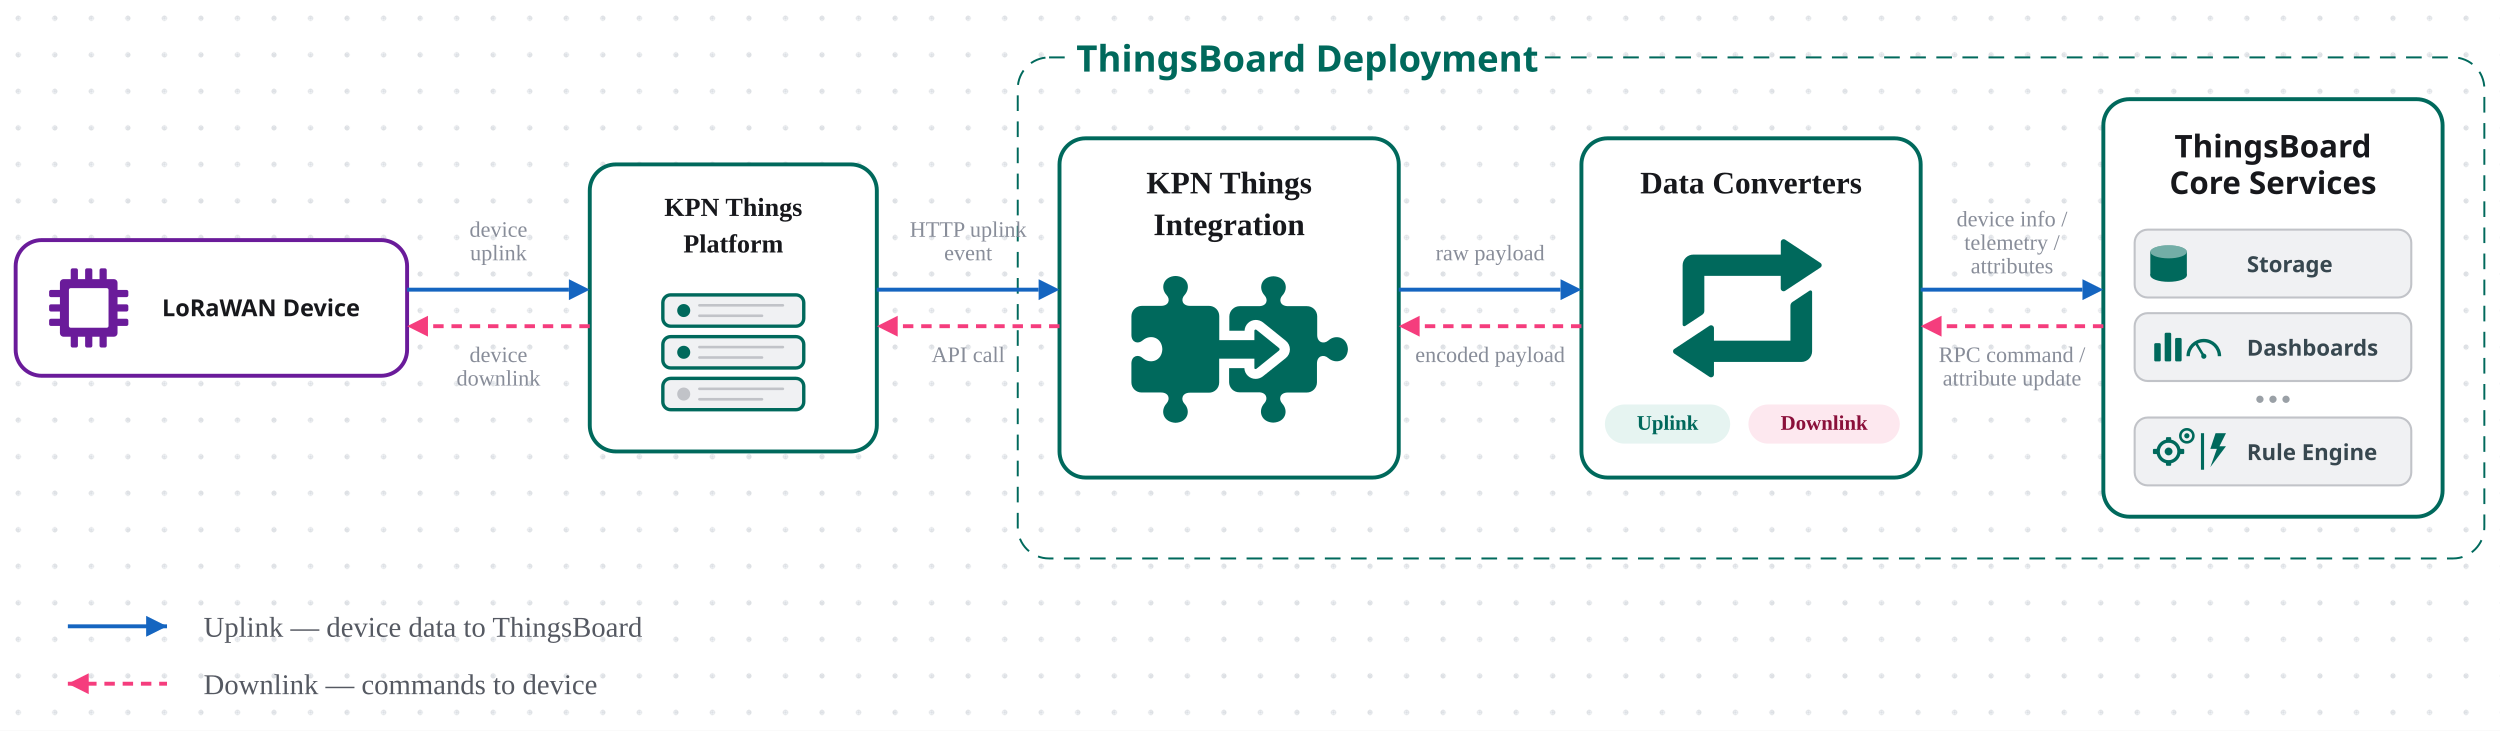
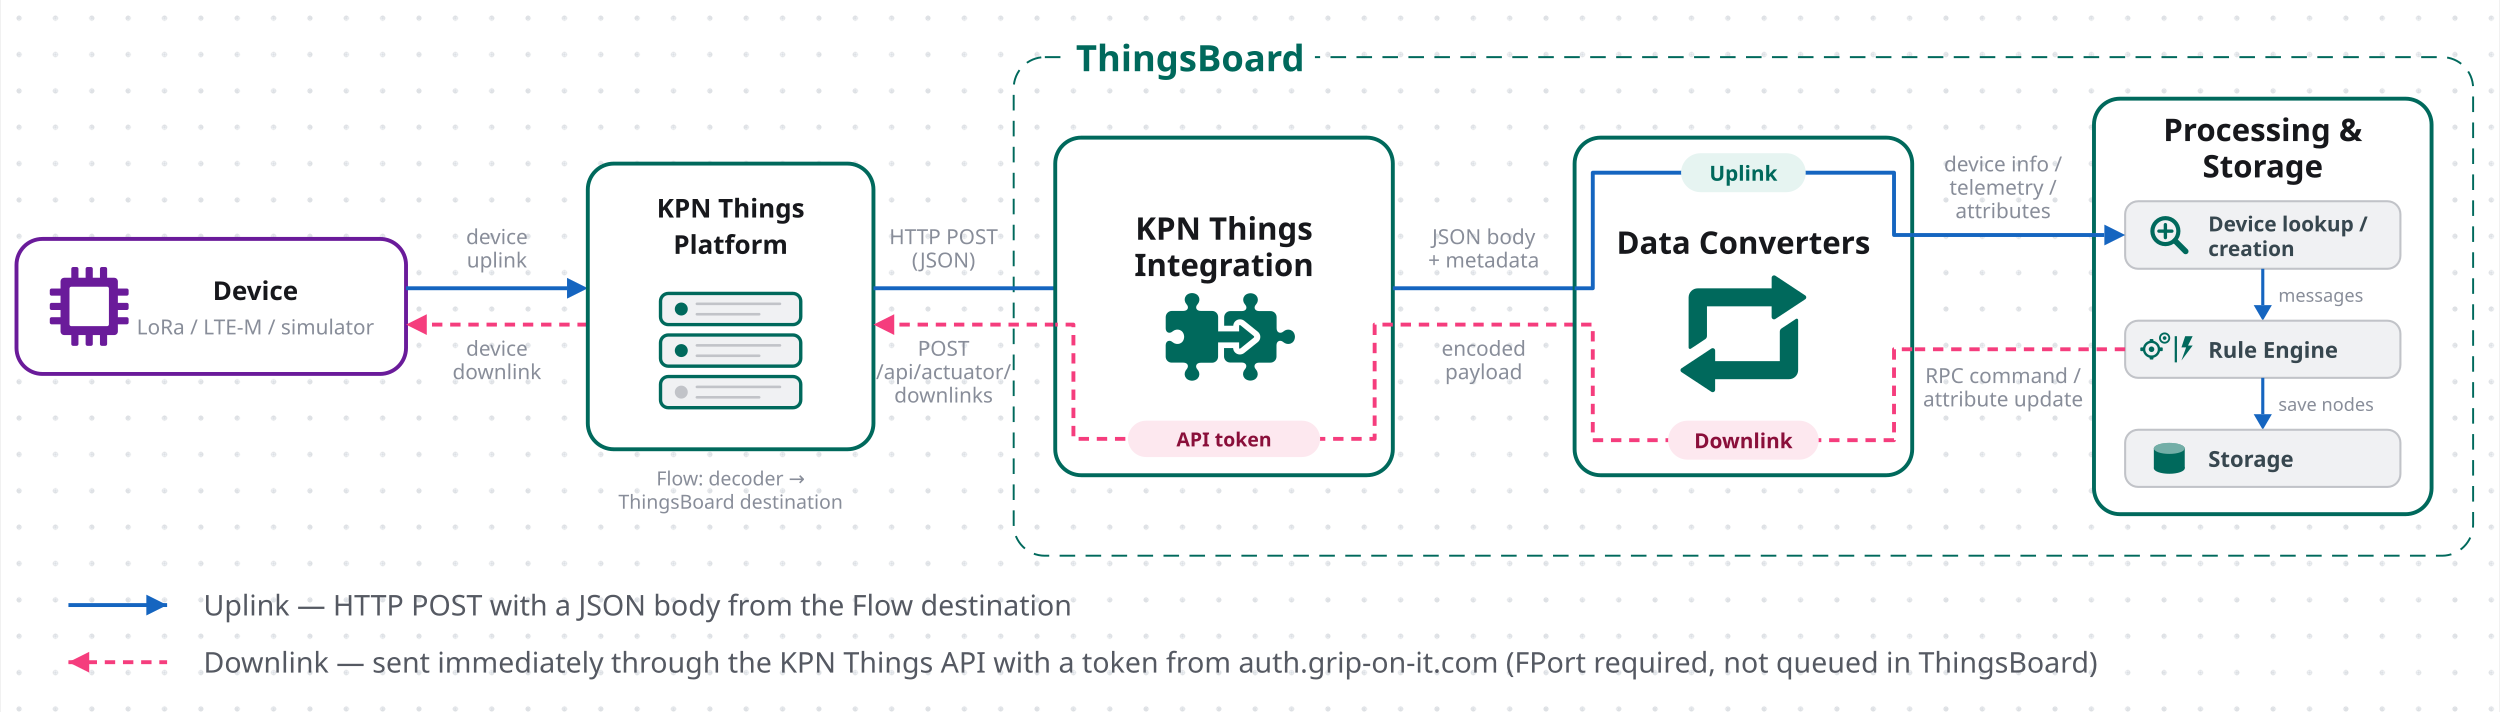
- <svg xmlns="http://www.w3.org/2000/svg" width="1400" viewBox="0 0 958 280">
+ <svg xmlns="http://www.w3.org/2000/svg" width="1430" height="407" viewBox="0 0 962 274">
  <defs>
    <clipPath id="clip0">
-       <path fill="#fff" d="M0 0h958v280H0z" />
+       <path fill="#fff" d="M0 0h962v288H0z" />
    </clipPath>
    <pattern id="dots" width="14" height="14" x="0" y="0" patternUnits="userSpaceOnUse">
      <circle cx="7" cy="7" r="1" fill="#dde0e4" />
    </pattern>
  </defs>
  <g clip-path="url(#clip0)">
-     <path fill="#fff" d="M0 0h958v280H0z" />
-     <path fill="url(#dots)" d="M0 0h958v280H0z" />
+     <path fill="#fff" d="M0 0h962v288H0z" />
+     <path fill="url(#dots)" d="M0 0h962v288H0z" />
    <g transform="translate(0 33)">
      <rect width="562" height="192" x="390" y="-11" fill="none" stroke="#00695c" stroke-dasharray="6,4" stroke-width=".75" rx="12" />
-       <path fill="#fff" d="M410-18h178v14H410z" />
-       <text x="501" y="-11" fill="#00695c" dominant-baseline="central" font-family="system-ui,sans-serif" font-size="14" font-weight="600" text-anchor="middle">ThingsBoard Deployment</text>
+       <path fill="#fff" d="M410-18h96v14h-96z" />
+       <text x="458" y="-11" fill="#00695c" dominant-baseline="central" font-family="system-ui,sans-serif" font-size="14" font-weight="600" text-anchor="middle" textLength="88">ThingsBoard</text>
      <rect width="150" height="52" x="6" y="59" fill="#fff" stroke="#6a1b9a" stroke-width="1.5" rx="10" />
      <g fill="#6a1b9a" transform="matrix(.69 0 0 .69 13.3 64.3)">
        <rect width="32" height="32" x="14" y="14" rx="2" />
        <rect width="22" height="22" x="19" y="19" fill="#fff" rx="1" />
        <rect width="4" height="7" x="20" y="8" rx="1" />
        <rect width="4" height="7" x="28" y="8" rx="1" />
        <rect width="4" height="7" x="36" y="8" rx="1" />
        <rect width="4" height="7" x="20" y="45" rx="1" />
        <rect width="4" height="7" x="28" y="45" rx="1" />
        <rect width="4" height="7" x="36" y="45" rx="1" />
        <rect width="7" height="4" x="8" y="20" rx="1" />
        <rect width="7" height="4" x="8" y="28" rx="1" />
        <rect width="7" height="4" x="8" y="36" rx="1" />
        <rect width="7" height="4" x="45" y="20" rx="1" />
        <rect width="7" height="4" x="45" y="28" rx="1" />
        <rect width="7" height="4" x="45" y="36" rx="1" />
      </g>
-       <text x="100" y="85" fill="#17181c" dominant-baseline="middle" font-family="system-ui,sans-serif" font-size="9" font-weight="600" text-anchor="middle">LoRaWAN Device</text>
+       <text x="98" y="79" fill="#17181c" dominant-baseline="middle" font-family="system-ui,sans-serif" font-size="10" font-weight="600" text-anchor="middle">Device</text>
+       <text x="98" y="93" fill="#888d99" dominant-baseline="middle" font-family="system-ui,sans-serif" font-size="8" text-anchor="middle">LoRa / LTE-M / simulator</text>
+       <path stroke="#1565c0" stroke-width="1.5" d="M156 78h62" />
+       <path fill="#1565c0" d="m218 74 8 4-8 4z" />
+       <text x="191" y="61" fill="#888d99" font-family="system-ui,sans-serif" font-size="8" text-anchor="middle">device</text>
+       <text x="191" y="70" fill="#888d99" font-family="system-ui,sans-serif" font-size="8" text-anchor="middle">uplink</text>
+       <path stroke="#f53d7d" stroke-dasharray="4,3" stroke-width="1.5" d="M226 92h-62" />
+       <path fill="#f53d7d" d="m164 88-8 4 8 4z" />
+       <text x="191" y="104" fill="#888d99" font-family="system-ui,sans-serif" font-size="8" text-anchor="middle">device</text>
+       <text x="191" y="113" fill="#888d99" font-family="system-ui,sans-serif" font-size="8" text-anchor="middle">downlink</text>
      <rect width="110" height="110" x="226" y="30" fill="#fff" stroke="#00695c" stroke-width="1.5" rx="10" />
-       <text x="281" y="43" fill="#17181c" dominant-baseline="hanging" font-size="10" font-weight="600" text-anchor="middle">KPN Things</text>
-       <text x="281" y="57" fill="#17181c" dominant-baseline="hanging" font-size="10" font-weight="600" text-anchor="middle">Platform</text>
+       <text x="281" y="43" fill="#17181c" dominant-baseline="hanging" font-family="system-ui,sans-serif" font-size="10" font-weight="600" text-anchor="middle">KPN Things</text>
+       <text x="281" y="57" fill="#17181c" dominant-baseline="hanging" font-family="system-ui,sans-serif" font-size="10" font-weight="600" text-anchor="middle">Platform</text>
      <g fill="none" stroke="#00695c" stroke-linecap="round" stroke-width="1.3">
        <rect width="54" height="12" x="254" y="80" fill="#f0f1f3" rx="3" />
        <circle cx="262" cy="86" r="2.5" fill="#00695c" stroke="none" />
        <path stroke="#c1c3c8" stroke-width="1" d="M268 84h32m-32 4h24" />
        <rect width="54" height="12" x="254" y="96" fill="#f0f1f3" rx="3" />
        <circle cx="262" cy="102" r="2.5" fill="#00695c" stroke="none" />
        <path stroke="#c1c3c8" stroke-width="1" d="M268 100h32m-32 4h24" />
        <rect width="54" height="12" x="254" y="112" fill="#f0f1f3" rx="3" />
        <circle cx="262" cy="118" r="2.5" fill="#c1c3c8" stroke="none" />
        <path stroke="#c1c3c8" stroke-width="1" d="M268 116h32m-32 4h24" />
      </g>
+       <text x="281" y="151" fill="#888d99" dominant-baseline="central" font-family="system-ui,sans-serif" font-size="7.5" text-anchor="middle">Flow: decoder →</text>
+       <text x="281" y="160" fill="#888d99" dominant-baseline="central" font-family="system-ui,sans-serif" font-size="7.5" text-anchor="middle">ThingsBoard destination</text>
+       <path stroke="#1565c0" stroke-width="1.5" d="M336 78h70" />
+       <text x="363" y="61" fill="#888d99" font-family="system-ui,sans-serif" font-size="8" text-anchor="middle">HTTP POST</text>
+       <text x="363" y="70" fill="#888d99" font-family="system-ui,sans-serif" font-size="8" text-anchor="middle">(JSON)</text>
+       <path stroke="#f53d7d" stroke-dasharray="4,3" stroke-width="1.5" d="M406 92h-62" />
+       <path fill="#f53d7d" d="m344 88-8 4 8 4z" />
+       <text x="363" y="104" fill="#888d99" font-family="system-ui,sans-serif" font-size="8" text-anchor="middle">POST</text>
+       <text x="363" y="113" fill="#888d99" font-family="system-ui,sans-serif" font-size="8" lengthAdjust="spacingAndGlyphs" text-anchor="middle" textLength="46">/api/actuator/</text>
+       <text x="363" y="122" fill="#888d99" font-family="system-ui,sans-serif" font-size="8" text-anchor="middle">downlinks</text>
      <rect width="130" height="130" x="406" y="20" fill="#fff" stroke="#00695c" stroke-width="1.5" rx="10" />
-       <text x="471" y="33" fill="#17181c" dominant-baseline="hanging" font-size="12" font-weight="600" text-anchor="middle">KPN Things</text>
-       <text x="471" y="49" fill="#17181c" dominant-baseline="hanging" font-size="12" font-weight="600" text-anchor="middle">Integration</text>
+       <text x="471" y="50" fill="#17181c" dominant-baseline="hanging" font-family="system-ui,sans-serif" font-size="12" font-weight="600" text-anchor="middle">KPN Things</text>
+       <text x="471" y="64" fill="#17181c" dominant-baseline="hanging" font-family="system-ui,sans-serif" font-size="12" font-weight="600" text-anchor="middle">Integration</text>
      <g fill="#00695c">
-         <path d="M437.48 117.4h7.39c3 0 3.7 2.45 2.14 4.21-2.58 2.87-1.2 7.16 3.43 7.41 4.64-.16 6.01-4.54 3.43-7.32-1.54-1.69-.86-4.22 2.14-4.22h7.22a3.9 3.9 0 0 0 3.96-3.88v-9.17h13.49v3.63c0 .33.42.5.78.25l8.68-7a.66.66 0 0 0 0-.93l-8.68-7c-.34-.25-.78 0-.78.34v3.63h-13.46v-9.26a3.9 3.9 0 0 0-3.95-3.88h-7.22c-3.01 0-3.7-2.45-2.14-4.13 2.58-2.87 1.2-7.17-3.44-7.33-4.63.16-6 4.54-3.43 7.33 1.55 1.68.87 4.13-2.14 4.13h-7.3a4 4 0 0 0-4.04 3.96v7.26c.08 2.87 2.58 3.53 4.3 2.02 2.92-2.54 7.38-1.19 7.55 3.36-.17 4.55-4.63 5.9-7.56 3.37-1.71-1.52-4.2-.85-4.3 2.01v7.33a3.87 3.87 0 0 0 3.93 3.88" />
-         <path d="M474.95 117.33h7.4c3 0 3.7 2.53 2.13 4.22-2.58 2.86-1.2 7.24 3.43 7.4 4.64-.16 6.02-4.46 3.44-7.32-1.55-1.68-.87-4.21 2.14-4.21h7.22a3.9 3.9 0 0 0 3.95-3.88v-7.25c0-2.95 2.59-3.63 4.3-2.1 2.92 2.53 7.39 1.18 7.56-3.36-.17-4.55-4.64-5.9-7.47-3.37-1.72 1.52-4.3.85-4.3-2.1V88.2a3.9 3.9 0 0 0-3.96-3.88h-7.22c-3 0-3.7-2.45-2.14-4.13 2.58-2.78 1.2-7.16-3.43-7.33-4.64.17-6.01 4.47-3.43 7.33 1.54 1.68.86 4.13-2.14 4.13h-7.3a4 4 0 0 0-4.05 3.97v5.44h5.84a4.3 4.3 0 0 1 4.3-4.13 4.5 4.5 0 0 1 2.75.93l8.68 7a4.27 4.27 0 0 1 0 6.73l-8.76 7c-.78.58-1.72.93-2.75.93a4.3 4.3 0 0 1-4.3-4.13h-5.85v5.4a3.9 3.9 0 0 0 3.96 3.87" />
+         <path d="M450.89 106.64h4.43c1.8 0 2.22 1.47 1.29 2.53-1.55 1.72-.72 4.3 2.05 4.44 2.79-.1 3.61-2.72 2.06-4.39-.92-1.01-.51-2.53 1.29-2.53h4.33a2.34 2.34 0 0 0 2.37-2.33v-5.5h8.1v2.18c0 .2.25.3.47.15l5.2-4.2a.4.4 0 0 0 0-.56l-5.2-4.2c-.2-.15-.47 0-.47.2v2.18h-8.08v-5.56a2.34 2.34 0 0 0-2.37-2.32h-4.33c-1.8 0-2.22-1.47-1.28-2.48 1.54-1.72.72-4.3-2.07-4.4-2.78.1-3.6 2.72-2.06 4.4.93 1 .53 2.48-1.28 2.48h-4.38a2.4 2.4 0 0 0-2.42 2.37v4.36c.04 1.72 1.54 2.12 2.58 1.21 1.75-1.52 4.42-.71 4.53 2.02-.1 2.73-2.78 3.54-4.54 2.02-1.03-.91-2.52-.51-2.58 1.2v4.4a2.3 2.3 0 0 0 2.36 2.33" />
+         <path d="M473.37 106.6h4.44c1.8 0 2.22 1.52 1.28 2.53-1.55 1.72-.72 4.34 2.06 4.44 2.78-.1 3.6-2.68 2.06-4.4-.93-1-.52-2.52 1.28-2.52h4.34a2.34 2.34 0 0 0 2.37-2.33v-4.35c0-1.77 1.55-2.17 2.58-1.26 1.75 1.52 4.43.71 4.53-2.01-.1-2.73-2.78-3.54-4.48-2.02-1.03.9-2.58.5-2.58-1.26v-4.3a2.34 2.34 0 0 0-2.38-2.33h-4.33c-1.8 0-2.22-1.47-1.28-2.48 1.55-1.66.72-4.3-2.06-4.4-2.78.1-3.6 2.69-2.06 4.4.93 1.01.52 2.48-1.28 2.48h-4.38a2.4 2.4 0 0 0-2.43 2.38v3.27h3.5a2.6 2.6 0 0 1 2.58-2.48 2.7 2.7 0 0 1 1.65.56l5.21 4.2a2.56 2.56 0 0 1 0 4.04l-5.26 4.2q-.7.53-1.65.55a2.6 2.6 0 0 1-2.58-2.47H471v3.24a2.34 2.34 0 0 0 2.37 2.32" />
      </g>
+       <path fill="none" stroke="#f53d7d" stroke-dasharray="4,3" stroke-linejoin="round" stroke-width="1.5" d="M536 92h-7v44H413V92h-7" />
+       <rect width="74" height="14" x="434" y="129" fill="#fde8ef" rx="7" />
+       <text x="471" y="136" fill="#8a0f3a" dominant-baseline="central" font-family="system-ui,sans-serif" font-size="7.5" font-weight="700" text-anchor="middle">API token</text>
+       <path stroke="#1565c0" stroke-width="1.5" d="M536 78h70" />
+       <text x="571" y="61" fill="#888d99" font-family="system-ui,sans-serif" font-size="8" text-anchor="middle">JSON body</text>
+       <text x="571" y="70" fill="#888d99" font-family="system-ui,sans-serif" font-size="8" text-anchor="middle">+ metadata</text>
+       <path stroke="#f53d7d" stroke-dasharray="4,3" stroke-width="1.5" d="M606 92h-70" />
+       <text x="571" y="104" fill="#888d99" font-family="system-ui,sans-serif" font-size="8" text-anchor="middle">encoded</text>
+       <text x="571" y="113" fill="#888d99" font-family="system-ui,sans-serif" font-size="8" text-anchor="middle">payload</text>
      <rect width="130" height="130" x="606" y="20" fill="#fff" stroke="#00695c" stroke-width="1.5" rx="10" />
-       <text x="671" y="33" fill="#17181c" dominant-baseline="hanging" font-size="12" font-weight="600" text-anchor="middle">Data Converters</text>
-       <g fill="#00695c">
-         <path d="m697.58 67.75-13.46-8.89a1.1 1.1 0 0 0-1.72.9v4.8h-33.46a4.1 4.1 0 0 0-4.16 4.08V91.4c0 .49.57.79.98.51l6.54-4.31c.5-.32.8-.88.8-1.48v-13.4h29.28v4.8c0 .88.98 1.4 1.72.9l13.46-8.88c.68-.43.68-1.37.02-1.8m-4.16 10.64-6.53 4.32c-.5.32-.8.87-.8 1.47v13.37h-29.3v-4.8a1.1 1.1 0 0 0-1.73-.9l-13.46 8.88a1.07 1.07 0 0 0 0 1.8l13.46 8.88a1.1 1.1 0 0 0 1.73-.9v-4.8h33.43a4.1 4.1 0 0 0 4.18-4.08V78.89a.62.62 0 0 0-.98-.5" />
+       <path fill="none" stroke="#1565c0" stroke-linejoin="round" stroke-width="1.5" d="M606 78h7V33.5h116v24h7" />
+       <path fill="none" stroke="#f53d7d" stroke-dasharray="4,3" stroke-linejoin="round" stroke-width="1.5" d="M736 101.5h-7v35H613V92h-7" />
+       <rect width="48" height="15" x="647" y="26" fill="#e6f4f1" rx="7.5" />
+       <text x="671" y="33.5" fill="#00695c" dominant-baseline="central" font-family="system-ui,sans-serif" font-size="8" font-weight="700" text-anchor="middle">Uplink</text>
+       <text x="671" y="60.5" fill="#17181c" dominant-baseline="middle" font-family="system-ui,sans-serif" font-size="12" font-weight="600" text-anchor="middle">Data Converters</text>
+       <g>
+         <g fill="#00695c">
+           <path d="m694.78 80.75-11.44-7.55a.94.94 0 0 0-1.46.76v4.08h-28.44a3.5 3.5 0 0 0-3.54 3.47v19.35c0 .41.49.67.84.43l5.55-3.67c.43-.27.68-.74.68-1.25v-11.4h24.9v4.09a.93.93 0 0 0 1.45.76l11.45-7.55a.9.9 0 0 0 .01-1.53m-3.53 9.05-5.55 3.67c-.43.27-.68.74-.68 1.25v11.36h-24.9V102a.94.94 0 0 0-1.48-.76l-11.44 7.55a.9.9 0 0 0 0 1.53l11.44 7.54a.94.94 0 0 0 1.47-.76v-4.08h28.42a3.5 3.5 0 0 0 3.55-3.47V90.22a.53.53 0 0 0-.83-.42" />
+         </g>
      </g>
-       <rect width="48" height="15" x="615" y="122" fill="#e6f4f1" rx="7.5" />
-       <text x="639" y="129" fill="#00695c" dominant-baseline="central" font-size="8" font-weight="700" text-anchor="middle">Uplink</text>
-       <rect width="58" height="15" x="670" y="122" fill="#fde8ef" rx="7.5" />
-       <text x="699" y="129" fill="#8a0f3a" dominant-baseline="central" font-size="8" font-weight="700" text-anchor="middle">Downlink</text>
+       <rect width="58" height="15" x="642" y="129" fill="#fde8ef" rx="7.5" />
+       <text x="671" y="136.5" fill="#8a0f3a" dominant-baseline="central" font-family="system-ui,sans-serif" font-size="8" font-weight="700" text-anchor="middle">Downlink</text>
+       <text x="771" y="33" fill="#888d99" font-family="system-ui,sans-serif" font-size="8" text-anchor="middle">device info /</text>
+       <text x="771" y="42" fill="#888d99" font-family="system-ui,sans-serif" font-size="8" text-anchor="middle">telemetry /</text>
+       <text x="771" y="51" fill="#888d99" font-family="system-ui,sans-serif" font-size="8" text-anchor="middle">attributes</text>
+       <text x="771" y="114.5" fill="#888d99" font-family="system-ui,sans-serif" font-size="8" text-anchor="middle">RPC command /</text>
+       <text x="771" y="123.5" fill="#888d99" font-family="system-ui,sans-serif" font-size="8" text-anchor="middle">attribute update</text>
      <rect width="130" height="160" x="806" y="5" fill="#fff" stroke="#00695c" stroke-width="1.5" rx="10" />
-       <text x="871" y="18" fill="#17181c" dominant-baseline="hanging" font-family="system-ui,sans-serif" font-size="12" font-weight="600" text-anchor="middle">ThingsBoard</text>
-       <text x="871" y="32" fill="#17181c" dominant-baseline="hanging" font-family="system-ui,sans-serif" font-size="12" font-weight="600" text-anchor="middle">Core Services</text>
-       <g transform="translate(117 5)">
-         <rect width="106" height="26" x="701" y="50" fill="#f0f1f3" stroke="#c1c3c8" stroke-width=".8" rx="5" />
-         <g fill="#00695c" transform="translate(45 -6.5)">
-           <ellipse cx="669" cy="65" rx="7" ry="2.5" />
-           <path d="M662 65h14v9h-14z" />
-           <ellipse cx="669" cy="74" rx="7" ry="2.5" />
-           <ellipse cx="669" cy="65" fill="#e6f4f1" opacity=".5" rx="7" ry="2.5" />
-         </g>
-         <text x="744" y="63" fill="#37474f" dominant-baseline="central" font-family="system-ui,sans-serif" font-size="8.5" font-weight="600">Storage</text>
-         <rect width="106" height="26" x="701" y="82" fill="#f0f1f3" stroke="#c1c3c8" stroke-width=".8" rx="5" />
-         <g fill="#00695c" transform="translate(47.5 -5.5)">
-           <rect width="2.5" height="7" x="661" y="99" rx=".5" />
-           <rect width="2.5" height="11" x="665" y="95" rx=".5" />
-           <rect width="2.5" height="9" x="669" y="97" rx=".5" />
-           <path fill="none" stroke="#00695c" stroke-width="1.3" d="M674 104a6 6 0 0 1 12 0" />
-           <path stroke="#00695c" stroke-linecap="round" d="m680 104-3-5" />
-           <circle cx="680" cy="104" r="1" />
-         </g>
-         <text x="744" y="95" fill="#37474f" dominant-baseline="central" font-family="system-ui,sans-serif" font-size="8.5" font-weight="600">Dashboards</text>
-         <circle cx="749" cy="115" r="1.4" fill="#9aa0a6" />
-         <circle cx="754" cy="115" r="1.4" fill="#9aa0a6" />
-         <circle cx="759" cy="115" r="1.4" fill="#9aa0a6" />
-         <rect width="106" height="26" x="701" y="122" fill="#f0f1f3" stroke="#c1c3c8" stroke-width=".8" rx="5" />
-         <g fill="#00695c" transform="translate(49)">
+       <text x="871" y="12" fill="#17181c" dominant-baseline="hanging" font-family="system-ui,sans-serif" font-size="12" font-weight="600" text-anchor="middle">Processing &amp;</text>
+       <text x="871" y="26" fill="#17181c" dominant-baseline="hanging" font-family="system-ui,sans-serif" font-size="12" font-weight="600" text-anchor="middle">Storage</text>
+       <rect width="106" height="26" x="818" y="44.5" fill="#f0f1f3" stroke="#c1c3c8" stroke-width=".8" rx="5" />
+       <g fill="none" stroke="#00695c" stroke-linecap="round">
+         <circle cx="833.5" cy="56" r="5" stroke-width="1.6" />
+         <path stroke-width="2.2" d="m837.3 59.8 4 4" />
+         <path stroke-width="1.3" d="M831 56h5m-2.5-2.5v5" />
+       </g>
+       <text x="850" y="53" fill="#37474f" dominant-baseline="central" font-family="system-ui,sans-serif" font-size="8" font-weight="600">Device lookup /</text>
+       <text x="850" y="62.5" fill="#37474f" dominant-baseline="central" font-family="system-ui,sans-serif" font-size="8" font-weight="600">creation</text>
+       <path stroke="#1565c0" stroke-width="1.2" d="M871 70.5v14" />
+       <path fill="#1565c0" d="m867.5 84.5 3.5 6 3.5-6z" />
+       <text x="877" y="80.5" fill="#888d99" dominant-baseline="central" font-family="system-ui,sans-serif" font-size="7">messages</text>
+       <rect width="106" height="22" x="818" y="90.5" fill="#f0f1f3" stroke="#c1c3c8" stroke-width=".8" rx="5" />
+       <g>
+         <g fill="#00695c" transform="matrix(.72 0 0 .72 349.36 4.3)">
          <circle cx="665" cy="135" r="4" fill="none" stroke="#00695c" stroke-width="1.3" />
          <circle cx="665" cy="135" r="1.5" />
          <rect width="2" height="2" x="664" y="129.5" rx=".4" />
          <rect width="2" height="2" x="664" y="138.5" rx=".4" />
          <rect width="2" height="2" x="659" y="134" rx=".4" />
          <rect width="2" height="2" x="669" y="134" rx=".4" />
          <circle cx="672" cy="129" r="2.5" fill="none" stroke="#00695c" />
          <circle cx="672" cy="129" r="1" />
          <path stroke="#00695c" stroke-width="1.2" d="M678 128v14" />
          <path d="m683 128-2 6h2.5l-2.5 7 6-8h-2.5l2.5-5z" />
        </g>
-         <text x="744" y="135" fill="#37474f" dominant-baseline="central" font-family="system-ui,sans-serif" font-size="8.5" font-weight="600">Rule Engine</text>
      </g>
-       <path stroke="#1565c0" stroke-width="1.5" d="M156 78h62" />
-       <path fill="#1565c0" d="m218 74 8 4-8 4z" />
-       <path stroke="#1565c0" stroke-width="1.5" d="M336 78h62" />
-       <path fill="#1565c0" d="m398 74 8 4-8 4z" />
-       <path stroke="#1565c0" stroke-width="1.5" d="M536 78h62" />
-       <path fill="#1565c0" d="m598 74 8 4-8 4z" />
-       <path stroke="#1565c0" stroke-width="1.5" d="M736 78h62" />
-       <path fill="#1565c0" d="m798 74 8 4-8 4z" />
-       <path stroke="#f53d7d" stroke-dasharray="4,3" stroke-width="1.5" d="M226 92h-62" />
-       <path fill="#f53d7d" d="m164 88-8 4 8 4z" />
-       <path stroke="#f53d7d" stroke-dasharray="4,3" stroke-width="1.5" d="M406 92h-62" />
-       <path fill="#f53d7d" d="m344 88-8 4 8 4z" />
-       <path stroke="#f53d7d" stroke-dasharray="4,3" stroke-width="1.5" d="M606 92h-62" />
-       <path fill="#f53d7d" d="m544 88-8 4 8 4z" />
-       <path stroke="#f53d7d" stroke-dasharray="4,3" stroke-width="1.5" d="M806 92h-62" />
-       <path fill="#f53d7d" d="m744 88-8 4 8 4z" />
-       <text x="191" y="52" fill="#888d99" dominant-baseline="hanging" font-size="8.5" text-anchor="middle">device</text>
-       <text x="191" y="61" fill="#888d99" dominant-baseline="hanging" font-size="8.5" text-anchor="middle">uplink</text>
-       <text x="371" y="52" fill="#888d99" dominant-baseline="hanging" font-size="8.5" text-anchor="middle">HTTP uplink</text>
-       <text x="371" y="61" fill="#888d99" dominant-baseline="hanging" font-size="8.5" text-anchor="middle">event</text>
-       <text x="571" y="61" fill="#888d99" dominant-baseline="hanging" font-size="8.5" text-anchor="middle">raw payload</text>
-       <text x="771" y="48" fill="#888d99" dominant-baseline="hanging" font-size="8.5" text-anchor="middle">device info /</text>
-       <text x="771" y="57" fill="#888d99" dominant-baseline="hanging" font-size="8.5" text-anchor="middle">telemetry /</text>
-       <text x="771" y="66" fill="#888d99" dominant-baseline="hanging" font-size="8.5" text-anchor="middle">attributes</text>
-       <text x="191" y="100" fill="#888d99" dominant-baseline="hanging" font-size="8.5" text-anchor="middle">device</text>
-       <text x="191" y="109" fill="#888d99" dominant-baseline="hanging" font-size="8.5" text-anchor="middle">downlink</text>
-       <text x="371" y="100" fill="#888d99" dominant-baseline="hanging" font-size="8.5" text-anchor="middle">API call</text>
-       <text x="571" y="100" fill="#888d99" dominant-baseline="hanging" font-size="8.5" text-anchor="middle">encoded payload</text>
-       <text x="771" y="100" fill="#888d99" dominant-baseline="hanging" font-size="8.5" text-anchor="middle">RPC command /</text>
-       <text x="771" y="109" fill="#888d99" dominant-baseline="hanging" font-size="8.5" text-anchor="middle">attribute update</text>
+       <text x="850" y="101.5" fill="#37474f" dominant-baseline="central" font-family="system-ui,sans-serif" font-size="8.5" font-weight="600">Rule Engine</text>
+       <path stroke="#1565c0" stroke-width="1.2" d="M871 112.5v14" />
+       <path fill="#1565c0" d="m867.5 126.5 3.5 6 3.5-6z" />
+       <text x="877" y="122.5" fill="#888d99" dominant-baseline="central" font-family="system-ui,sans-serif" font-size="7">save nodes</text>
+       <rect width="106" height="22" x="818" y="132.5" fill="#f0f1f3" stroke="#c1c3c8" stroke-width=".8" rx="5" />
+       <g>
+         <g fill="#00695c" transform="matrix(.85 0 0 .85 266.35 84.42)">
+           <ellipse cx="669" cy="65" rx="7" ry="2.5" />
+           <path d="M662 65h14v9h-14z" />
+           <ellipse cx="669" cy="74" rx="7" ry="2.5" />
+           <ellipse cx="669" cy="65" fill="#e6f4f1" opacity=".5" rx="7" ry="2.5" />
+         </g>
+       </g>
+       <text x="850" y="143.5" fill="#37474f" dominant-baseline="central" font-family="system-ui,sans-serif" font-size="8.5" font-weight="600">Storage</text>
+       <path fill="none" stroke="#f53d7d" stroke-dasharray="4,3" stroke-linejoin="round" stroke-width="1.5" d="M818 101.5h-82" />
+       <path stroke="#1565c0" stroke-width="1.5" d="M736 57.5h74" />
+       <path fill="#1565c0" d="m810 53.5 8 4-8 4z" />
+       <path stroke="#1565c0" stroke-width="1.5" d="M26 200h38" />
+       <path fill="#1565c0" d="m56 196 8 4-8 4z" />
+       <text x="78" y="204" fill="#555962" font-family="system-ui,sans-serif" font-size="11">Uplink — HTTP POST with a JSON body from the Flow destination</text>
+       <path stroke="#f53d7d" stroke-dasharray="4,3" stroke-width="1.5" d="M26 222h38" />
+       <path fill="#f53d7d" d="m34 218-8 4 8 4z" />
+       <text x="78" y="226" fill="#555962" font-family="system-ui,sans-serif" font-size="11">Downlink — sent immediately through the KPN Things API with a token from auth.grip-on-it.com (FPort required, not queued in ThingsBoard)</text>
    </g>
  </g>
-   <path stroke="#1565c0" stroke-width="1.5" d="M26 240h38" />
-   <path fill="#1565c0" d="m56 236 8 4-8 4z" />
-   <text x="78" y="244" fill="#555962" font-size="11">Uplink — device data to ThingsBoard</text>
-   <path stroke="#f53d7d" stroke-dasharray="4,3" stroke-width="1.5" d="M26 262h38" />
-   <path fill="#f53d7d" d="m34 258-8 4 8 4z" />
-   <text x="78" y="266" fill="#555962" font-size="11">Downlink — commands to device</text>
</svg>
